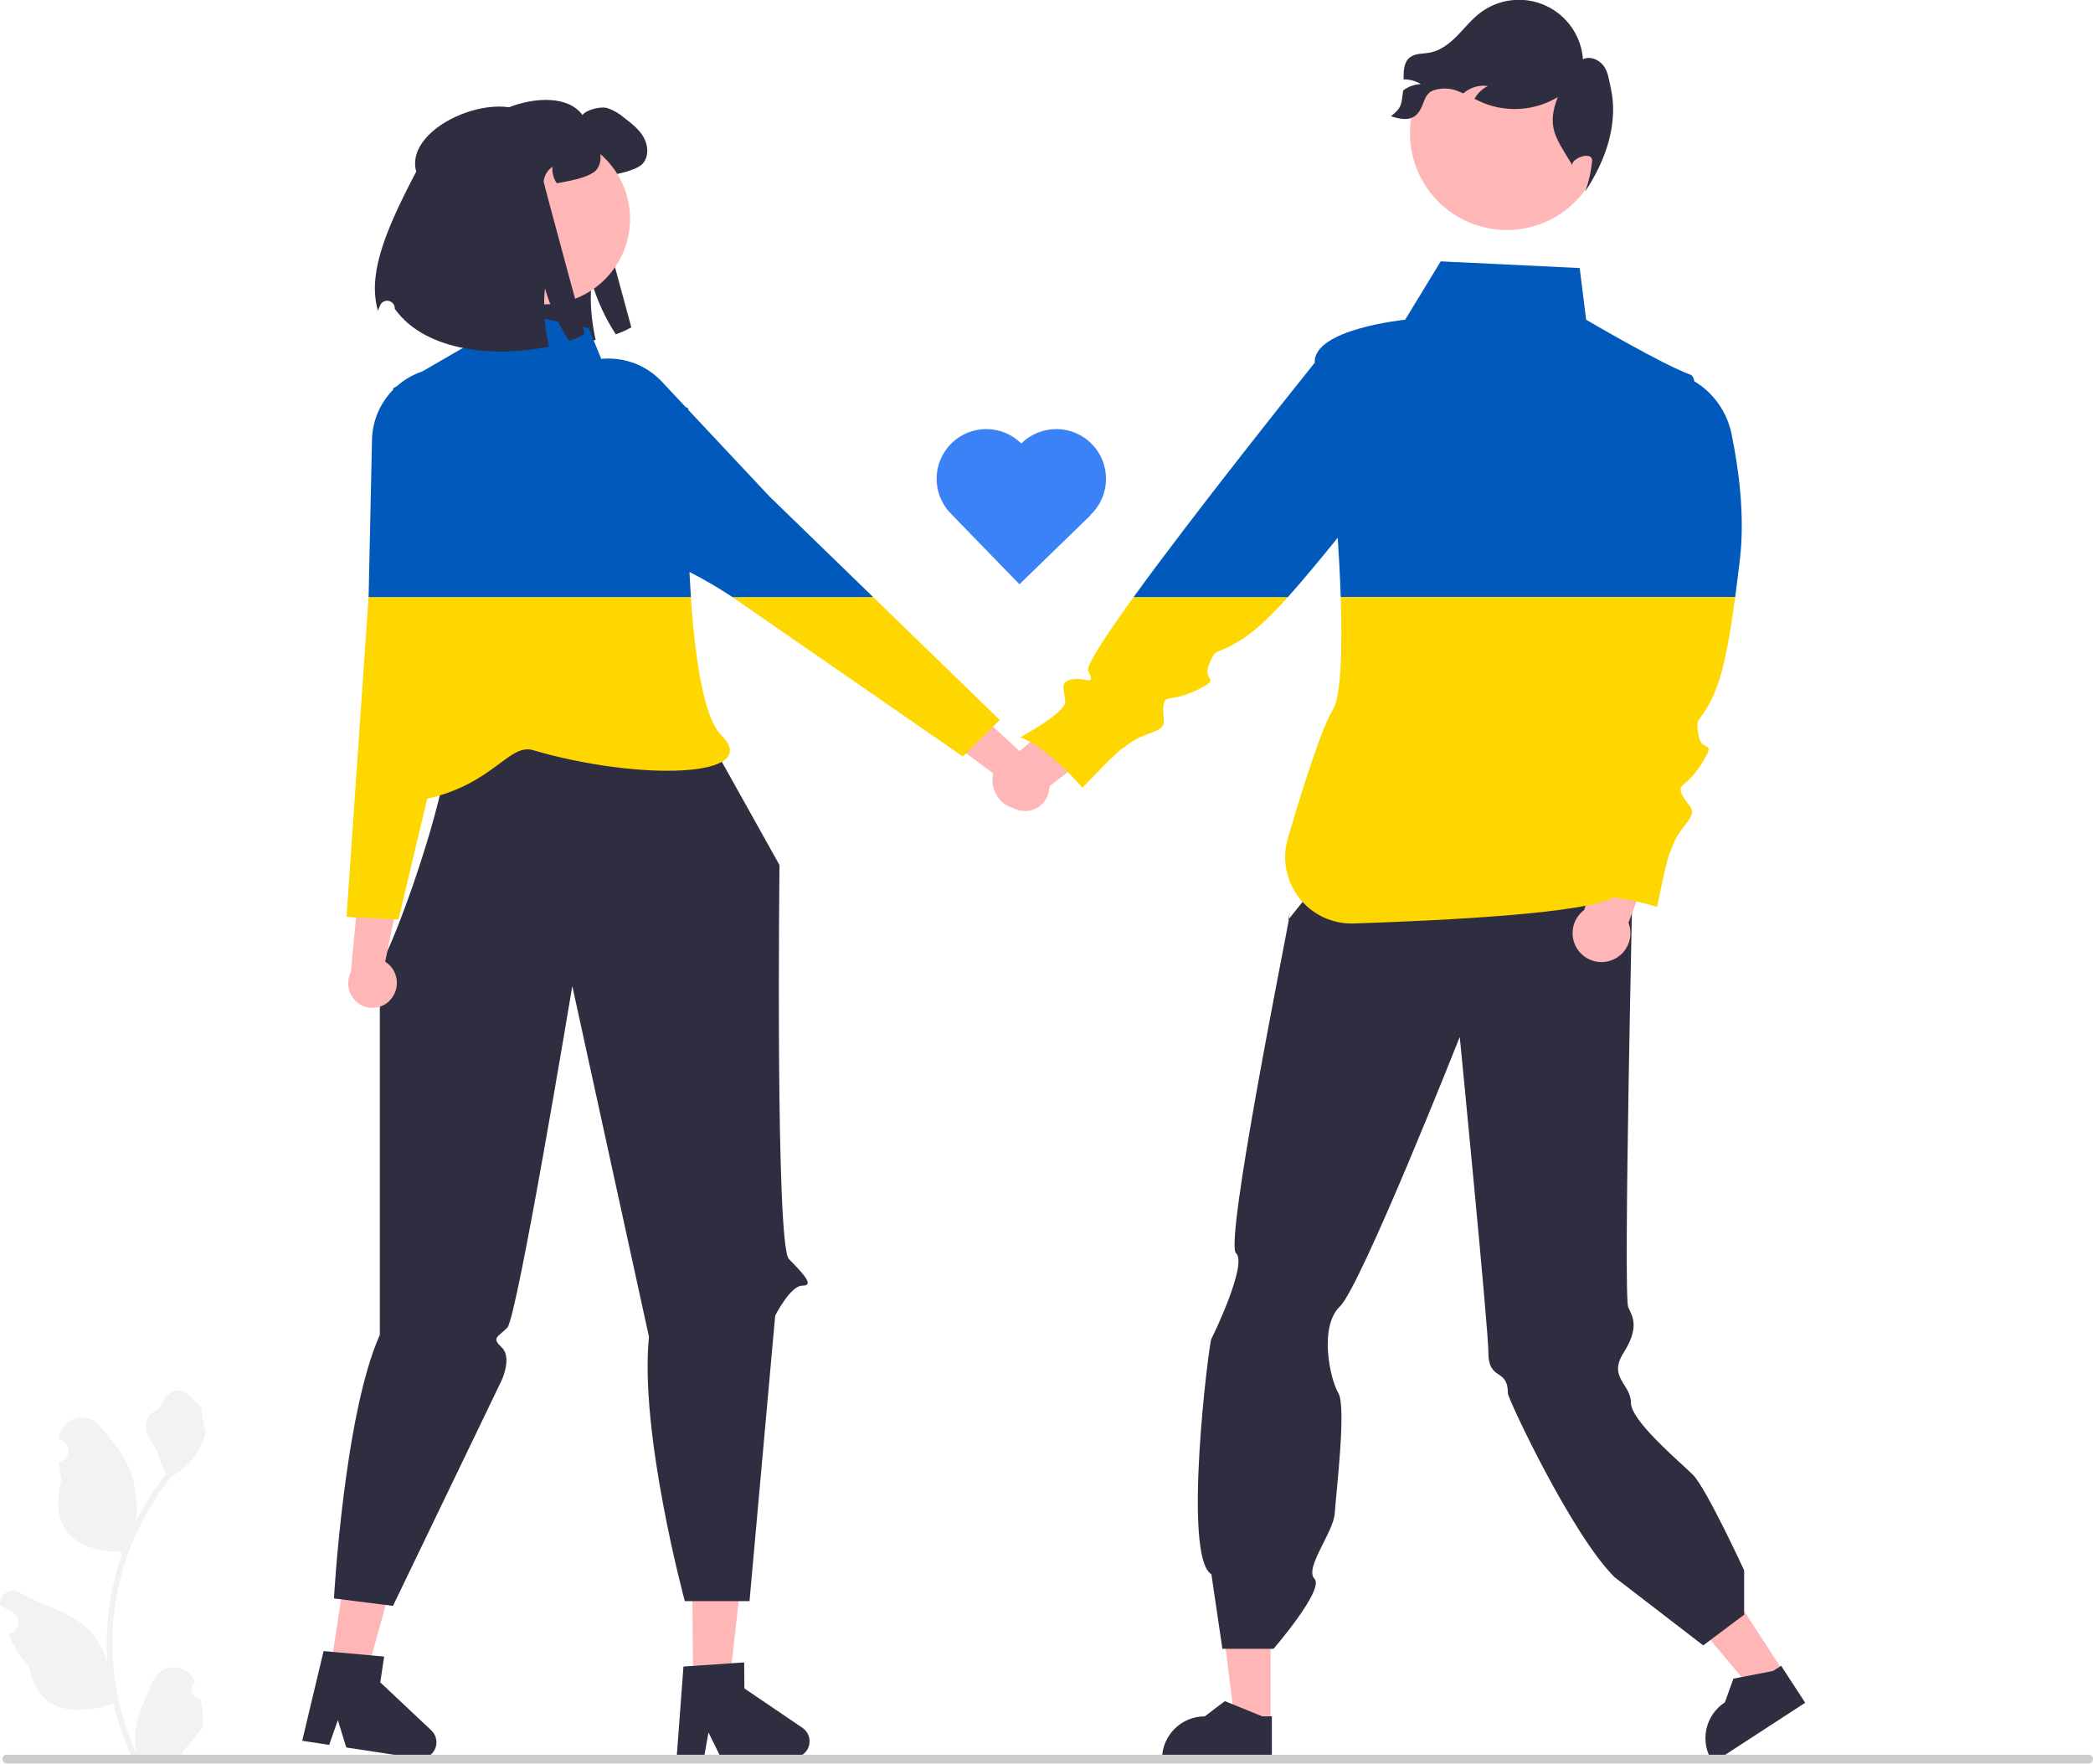
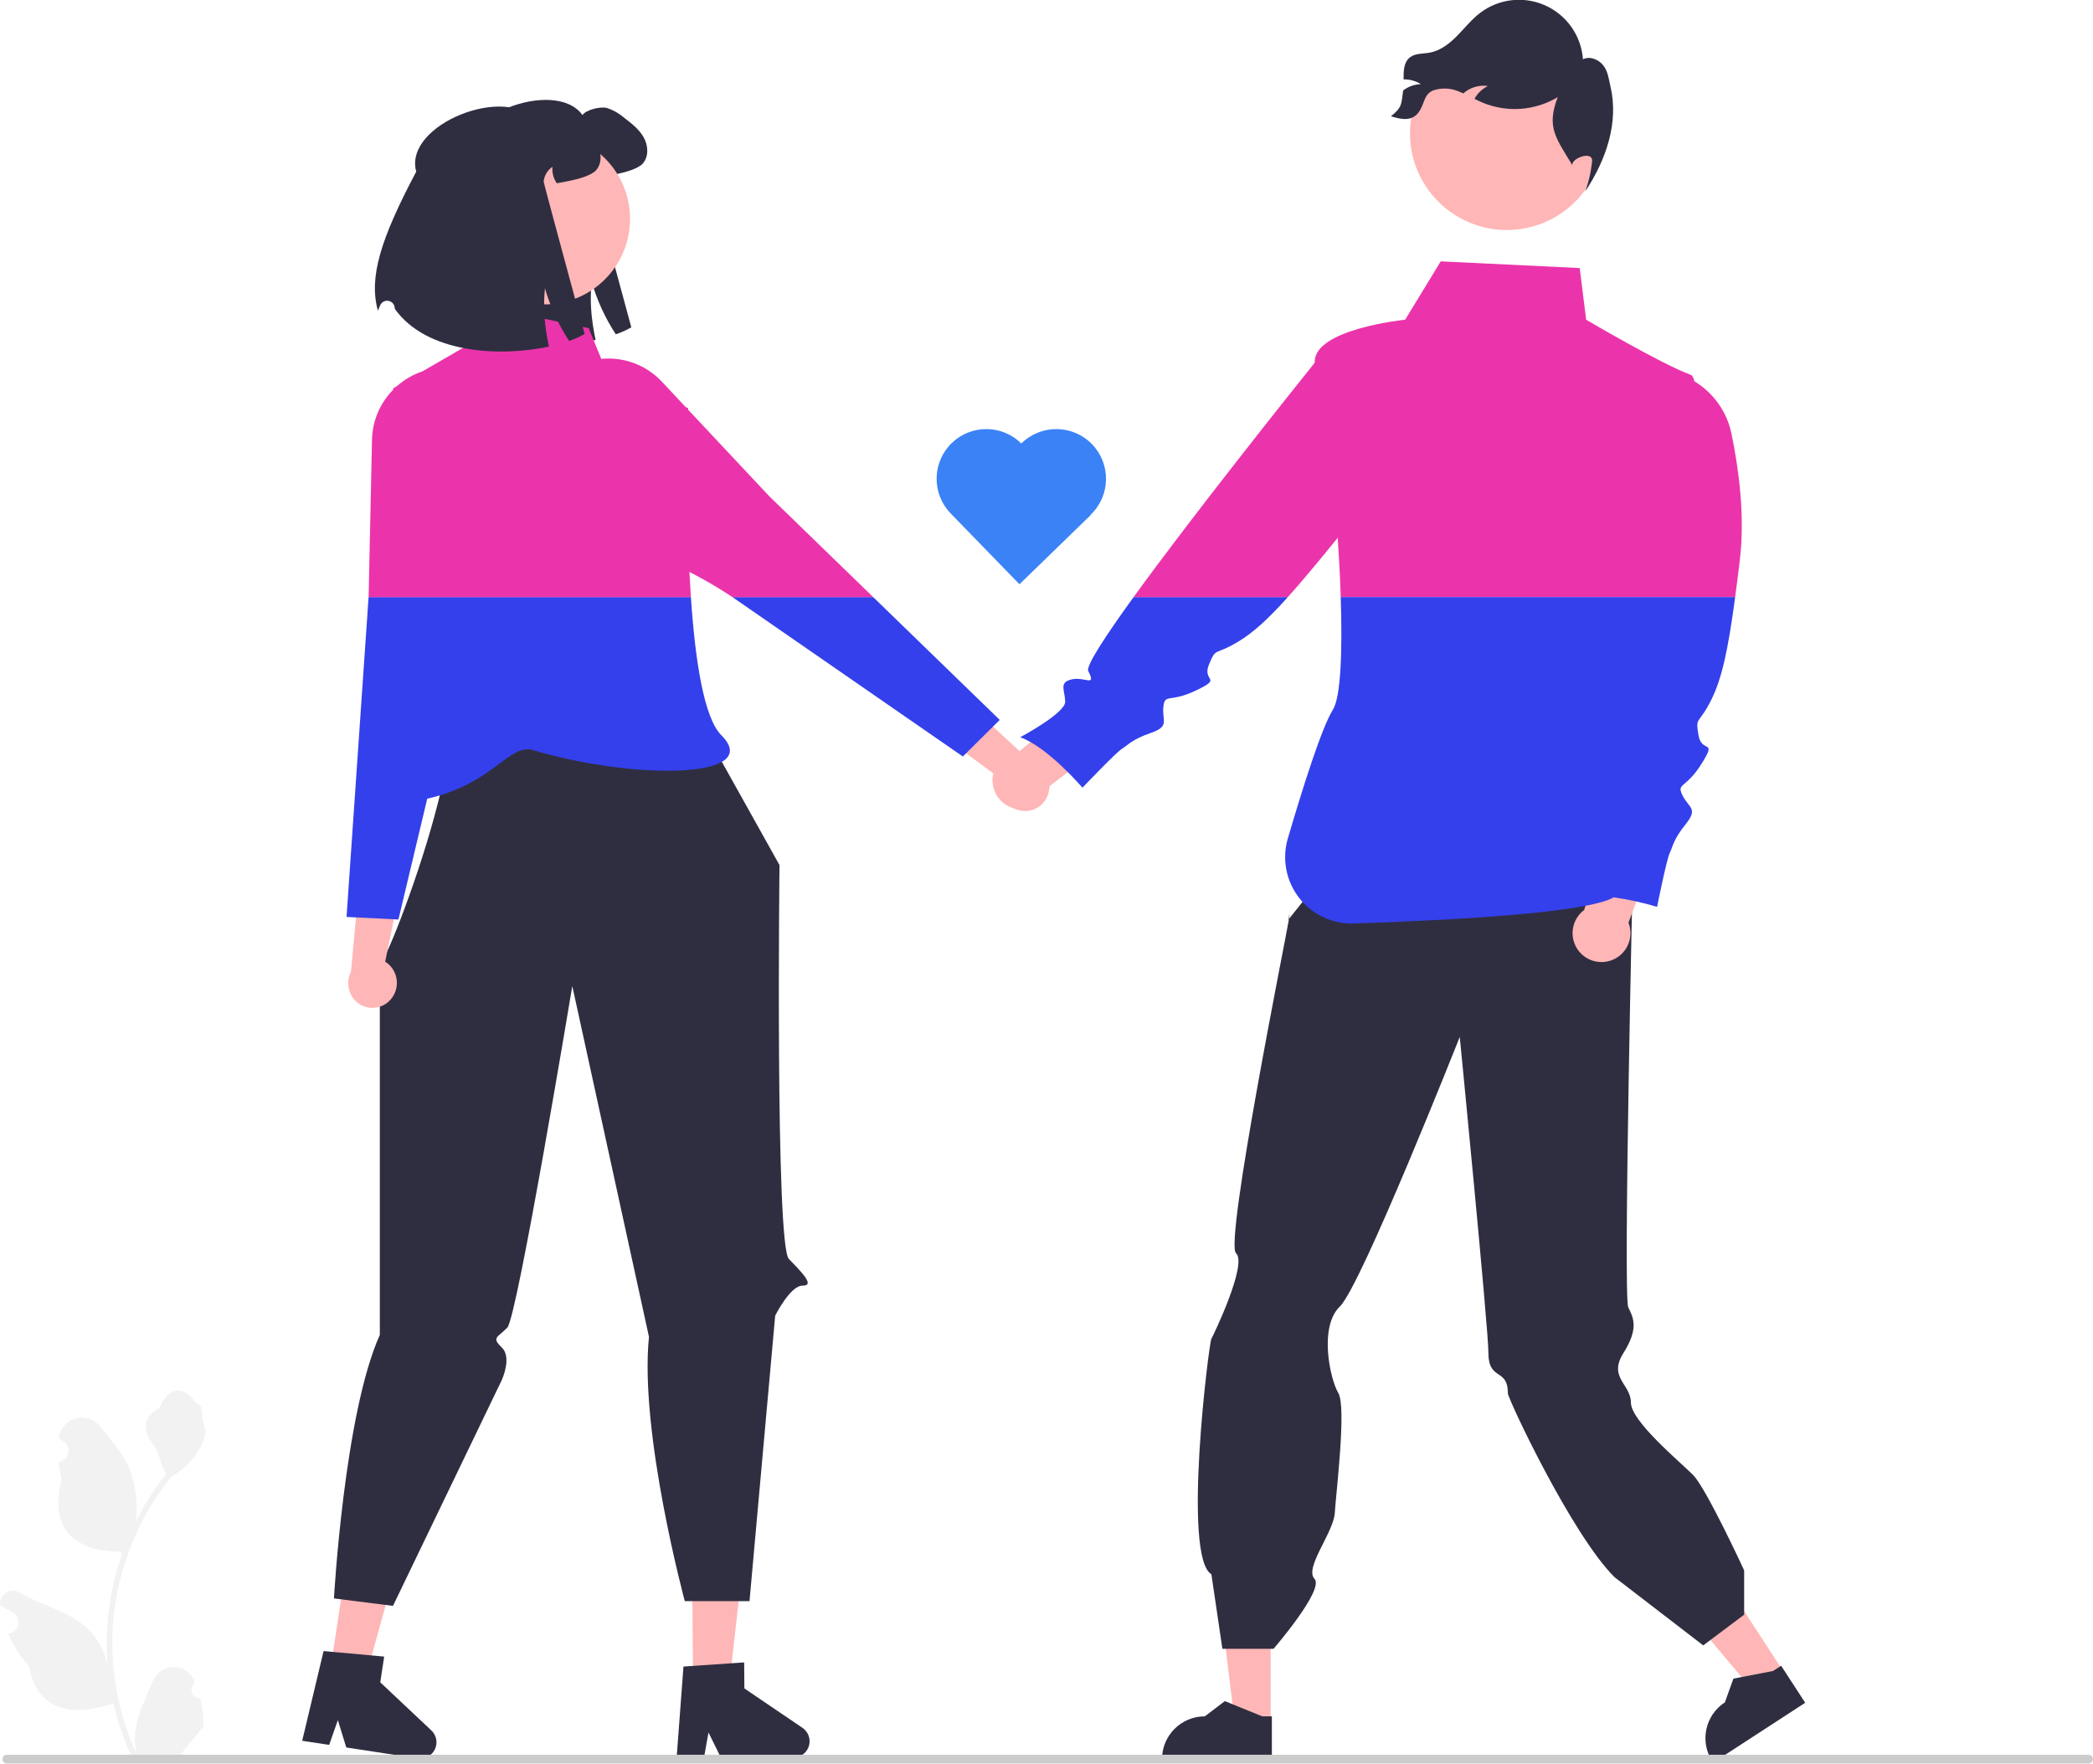
<svg xmlns="http://www.w3.org/2000/svg" data-name="Layer 1" width="567.338" height="478.016" viewBox="0 0 567.338 478.016">
  <path d="M441.806,255.712c-3.529-12.867,24.936-23.901,32.41-13.539,1.039-1.473,4.881-2.368,6.643-1.916a13.744,13.744,0,0,1,4.691,2.675c1.988,1.527,4.049,3.109,5.269,5.305,1.229,2.187,1.419,5.17-.235,7.068-1.311,1.509-5.179,2.485-7.149,2.883-1.374.28-2.531.506-3.525.669a6.739,6.739,0,0,1-1.175-4.456,5.47,5.47,0,0,0-2.386,4.013c-.027.334,11.108,41.304,11.108,41.304a24.287,24.287,0,0,1-4.203,1.889,52.848,52.848,0,0,1-6.553-14.28,45.762,45.762,0,0,0,.127,10.168,55.948,55.948,0,0,0,.958,5.631c-13.232,2.856-33.133,1.916-41.792-10.231l-.004-.151a2.067,2.067,0,0,0-3.993-.721c-.21.536-.403 1-.576,1.369C428.9,284.371,432.163,273.932,441.806,255.712Z" transform="translate(-316.3312 -210.9919)" fill="#2f2e41" />
  <polygon points="187.875 456.283 197.734 456.2 202.098 417.287 187.548 417.41 187.875 456.283" fill="#ffb6b6" />
  <path d="M533.853,679.343,518.108,668.663l-.059-7.055-3.386.227-10.496.724-2.573.171-1.868,24.935,7.396-.067,1.26-6.991,3.431,6.956,19.601-.164a4.408,4.408,0,0,0,2.439-8.055Z" transform="translate(-316.3312 -210.9919)" fill="#2f2e41" />
  <polygon points="89.571 452.439 99.318 453.92 109.798 416.192 95.412 414.006 89.571 452.439" fill="#ffb6b6" />
  <path d="M433.261,680.048l-13.853-13.042,1.06-6.975-3.379-.313-10.477-.95-2.568-.239-5.798,24.323,7.313,1.107,2.353-6.703,2.285,7.412,19.379,2.947a4.408,4.408,0,0,0,3.685-7.566Z" transform="translate(-316.3312 -210.9919)" fill="#2f2e41" />
  <path d="M499.672,395.413l27.953,50.064s-1.166,102.965,2.549,106.784,7.078,7.244,3.715,7.213-7.434,8.153-7.434,8.153l-6.957,77.364h-17.543s-12.344-45.623-9.713-71.64l-20.782-95.077S456.528,568.188,453.837,570.879s-4.314,2.672-1.484,5.372,0,8.808,0,8.808l-29.498,61.221-16-2.018s2.774-49.979,12.433-71.435V471.432c-.728,8.693,33.303-79.296,12.493-72.691C438.365,396.651,499.672,395.413,499.672,395.413Z" transform="translate(-316.3312 -210.9919)" fill="#2f2e41" />
  <path d="M422.318,481.805a6.821,6.821,0,0,0-.702-9.488,6.544,6.544,0,0,0-.876-.634l4.751-23.317-10.984-6.574-3.055,32.646a6.802,6.802,0,0,0,1.568,8.155,6.51,6.51,0,0,0,9.183-.651Q422.262,481.874,422.318,481.805Z" transform="translate(-316.3312 -210.9919)" fill="#ffb6b6" />
  <path d="M593.233,430.754a6.821,6.821,0,0,1-5.816-7.529,6.543,6.543,0,0,1,.228-1.057l-19.113-14.177,3.782-12.229,24.082,22.251a6.802,6.802,0,0,1,4.281,7.116,6.51,6.51,0,0,1-7.268,5.651Q593.321,430.767,593.233,430.754Z" transform="translate(-316.3312 -210.9919)" fill="#ffb6b6" />
  <circle cx="147.594" cy="59.322" r="23.183" fill="#ffb6b6" />
  <path d="M437.826,245.399" transform="translate(-316.3312 -210.9919)" fill="#2f2e41" />
  <polygon points="483.533 453.271 475.415 458.549 451.193 429.75 463.174 421.96 483.533 453.271" fill="#ffb6b6" />
  <path d="M805.657,672.546,780.694,688.777l-.205-.316a11.59,11.59,0,0,1,3.398-16.034l.001-0,2.31-6.424,10.757-2.072,2.179-1.417Z" transform="translate(-316.3312 -210.9919)" fill="#2f2e41" />
  <polygon points="344.417 467.102 334.734 467.101 330.128 429.753 344.419 429.754 344.417 467.102" fill="#ffb6b6" />
  <path d="M661.089,688.195l-29.776-.001v-.377a11.59,11.59,0,0,1,11.59-11.589h.001l5.439-4.126,10.148,4.127,2.599 0Z" transform="translate(-316.3312 -210.9919)" fill="#2f2e41" />
  <path d="M760.974,447.632l-86.829,1.909-8.607,10.758s.744-3.793.082.373-17.414,87.23-14.247,90.016-6.004,22.02-6.678,23.193-7.933,59.07,0,63.831l2.98,20.209h13.866s13.891-16.075,11.095-18.989,5.2-12.604,5.505-17.8,3.225-28.764.963-32.542-5.319-17.96.418-23.458,32.498-73.057,32.498-73.057,7.776,79.202,7.758,85.421c-.024,8.088,5.287,4.085,5.287,11.185,0,1.434,17.294,38.303,28.916,49.827l24.035,18.488,11.093-8.32v-12.018s-10.28-22.298-13.866-25.884-16.827-14.563-16.827-19.584-6.233-6.77-2.041-13.426,2.758-9.525,1.324-12.394,1.286-120.415,1.286-120.415Z" transform="translate(-316.3312 -210.9919)" fill="#2f2e41" />
  <circle cx="408.437" cy="36.107" r="26.238" fill="#ffb6b6" />
  <path d="M745.729,457.66l7.386-22.233,13.289,2.447-8.645,23.228a7.843,7.843,0,1,1-12.03-3.442Z" transform="translate(-316.3312 -210.9919)" fill="#ffb6b6" />
  <path d="M592.555,414.694l18.096-14.878,9.942,9.152L600.901,424.017a7.843,7.843,0,1,1-8.346-9.323Z" transform="translate(-316.3312 -210.9919)" fill="#ffb6b6" />
  <path d="M693.353,242.509c2.829.878,5.556,1.396,7.395-.924s1.359-4.973,4.095-6.092a9.679,9.679,0,0,1,6.989.324c.398.148.786.314,1.165.481.213-.185.425-.36.656-.527a8.337,8.337,0,0,1,6-1.461,8.18,8.18,0,0,0-3.633,3.467c.758.379,1.525.758,2.302,1.082a22.697,22.697,0,0,0,20.254-1.535c-3.032,7.987-.675,10.834,3.772,18.128l.176.425c-.444-1.913,5.371-4.123,5.371-1.35a33.125,33.125,0,0,1-1.849,8.32c5.704-8.588,9.069-18.636,6.859-28.278-.471-2.024-.684-4.197-1.969-5.842-1.285-1.636-3.651-2.598-5.519-1.673a17.396,17.396,0,0,0-27.992-12.48c-2.311,1.784-4.132,4.123-6.194,6.203s-4.502,3.975-7.386,4.493c-1.83.324-3.892.129-5.352,1.285-1.692,1.34-1.71,3.698-1.701,5.963a8.327,8.327,0,0,1,4.687,1.285,8.148,8.148,0,0,0-4.733,1.664.508.508,0,0,0-.074.055C696.172,239.328,696.375,240.133,693.353,242.509Z" transform="translate(-316.3312 -210.9919)" fill="#2f2e41" />
  <path d="M370.59,671.321a2.269,2.269,0,0,1-1.645-3.933l.155-.618q-.031-.074-.062-.148a6.094,6.094,0,0,0-11.241.042c-1.839,4.428-4.179,8.864-4.756,13.546a18.029,18.029,0,0,0,.316,6.2,72.281,72.281,0,0,1-6.575-30.021,69.764,69.764,0,0,1,.433-7.783q.358-3.178.995-6.31a73.119,73.119,0,0,1,14.5-30.99,19.459,19.459,0,0,0,8.093-8.397,14.843,14.843,0,0,0,1.35-4.056c-.394.052-1.486-5.949-1.188-6.317-.549-.833-1.532-1.247-2.131-2.06-2.982-4.043-7.091-3.337-9.236,2.157-4.582,2.313-4.627,6.148-1.815,9.837,1.789,2.347,2.035,5.522,3.604,8.035-.162.207-.329.407-.491.614a73.591,73.591,0,0,0-7.681,12.169,30.592,30.592,0,0,0-1.826-14.21c-1.748-4.217-5.025-7.769-7.91-11.415a6.279,6.279,0,0,0-11.184,3.083q-.009.081-.017.161.643.363,1.259.77a3.078,3.078,0,0,1-1.241,5.602l-.063.01a30.626,30.626,0,0,0,.807,4.579c-3.702,14.316,4.29,19.53,15.701,19.764.252.129.497.258.749.381a75.115,75.115,0,0,0-4.043,19.028,71.243,71.243,0,0,0,.052,11.503l-.019-.136a18.826,18.826,0,0,0-6.427-10.87c-4.946-4.063-11.933-5.559-17.268-8.824a3.533,3.533,0,0,0-5.411,3.437l.022.143a20.677,20.677,0,0,1,2.319,1.117q.643.363,1.259.77a3.078,3.078,0,0,1-1.241,5.602l-.063.01c-.045.006-.084.013-.129.019a30.654,30.654,0,0,0,5.639,8.829c2.315,12.497,12.256,13.683,22.89,10.044h.006a75.093,75.093,0,0,0,5.044,14.726h18.02c.065-.2.123-.407.181-.607a20.474,20.474,0,0,1-4.986-.297c1.337-1.641,2.674-3.294,4.011-4.935a1.121,1.121,0,0,0,.084-.097c.678-.84,1.363-1.673,2.041-2.512l0-.001a29.99,29.99,0,0,0-.879-7.64Z" transform="translate(-316.3312 -210.9919)" fill="#f2f2f2" />
  <path d="M316.999,687.818a1.186,1.186,0,0,0,1.19,1.19h564.29a1.19,1.19,0,1,0,0-2.38h-564.29A1.187,1.187,0,0,0,316.999,687.818Z" transform="translate(-316.3312 -210.9919)" fill="#ccc" />
  <path d="M503.213,366.022c.111,2.279.242,4.56.394,6.82h11.261l-.161-.111A121.192,121.192,0,0,0,503.213,366.022Z" transform="translate(-316.3312 -210.9919)" fill="none" />
-   <path d="M410.267,459.537l14.065.698,7.806-32.744c17.946-4.035,22.203-15.069,28.655-13.17,28.622,8.426,62.638,7.533,51.062-4.042-4.746-4.746-7.11-20.5-8.248-37.437h-87.366Z" transform="translate(-316.3312 -210.9919)" fill="#fed701" />
-   <polygon points="198.537 161.851 260.993 205.057 270.992 195.141 236.689 161.851 198.537 161.851" fill="#fed701" />
-   <path d="M524.86,345.514,502.855,322.038c.007-.246.012-.386.012-.386l-.671-.317-6.401-6.829a19.867,19.867,0,0,0-14.211-6.326,20.389,20.389,0,0,0-2.273.092l-3.397-8.322-28.416-6.028-5.642,11.357-11.017,6.378a19.901,19.901,0,0,0-6.907,3.999l-1.076.623.08.327a19.838,19.838,0,0,0-5.77,13.604l-.914,42.49-.01.142h87.366c-.152-2.26-.283-4.541-.394-6.82a121.192,121.192,0,0,1,11.495,6.709l.161.111h38.152Z" transform="translate(-316.3312 -210.9919)" fill="#015abb" />
-   <path d="M611.318,392.877c2.271,4.488-.919,1.46-4.488,2.271-3.569.811-1.839,2.92-1.758,6.029s-12.194,9.652-12.194,9.652c7.489,2.677,16.87,13.681,16.87,13.681s9.085-9.571,10.734-10.571c1.649-1,2.569-2.46,7.787-4.272,5.218-1.811,3.028-3.19,3.407-7.029.379-3.839,1.649-1,8.976-4.542s1.379-2.19,3.407-7.029c2.028-4.84,1.379-2.19,7.976-6.191,3.965-2.405,7.904-5.937,13.384-12.033H623.607C615.895,383.496,610.644,391.544,611.318,392.877Z" transform="translate(-316.3312 -210.9919)" fill="#fed701" />
-   <path d="M787.938,362.778c1.465-12.211-.388-25.251-2.272-34.267a21.716,21.716,0,0,0-10.058-14.167c-.191-.979-.531-1.606-1.052-1.791-7.458-2.651-28.277-14.899-28.277-14.899l-1.745-14.006L706.86,281.837l-9.64,15.816s-24.972,2.51-24.509,11.652c-6.048,7.543-32.968,41.249-49.104,63.538h41.813c3.637-4.046,7.953-9.219,13.41-15.949.037-.046.072-.093.109-.139.367,5.456.649,10.914.817,16.088H786.67C787.076,369.808,787.494,366.474,787.938,362.778Z" transform="translate(-316.3312 -210.9919)" fill="#015abb" />
-   <path d="M786.67,372.843H679.756c.477,14.703.022,27.101-2.118,30.515-3.004,4.792-8.089,20.829-12.222,34.91a17.995,17.995,0,0,0,17.859,23.046c25.642-.845,63.164-2.802,70.477-7.093a81.014,81.014,0,0,1,11.758,2.584s2.588-12.94,3.45-14.665c.863-1.725.863-3.45,4.313-7.764,3.451-4.313.863-4.313-.863-7.764-1.725-3.45.863-1.725,5.176-8.626,4.313-6.901,0-2.588-.863-7.764-.863-5.176,0-2.588,3.451-9.489C783.033,395.016,784.708,387.513,786.67,372.843Z" transform="translate(-316.3312 -210.9919)" fill="#fed701" />
+   <path d="M410.267,459.537l14.065.698,7.806-32.744c17.946-4.035,22.203-15.069,28.655-13.17,28.622,8.426,62.638,7.533,51.062-4.042-4.746-4.746-7.11-20.5-8.248-37.437h-87.366Z" transform="translate(-316.3312 -210.9919)" fill="#3440eb" />
+   <polygon points="198.537 161.851 260.993 205.057 270.992 195.141 236.689 161.851 198.537 161.851" fill="#3440eb" />
+   <path d="M524.86,345.514,502.855,322.038c.007-.246.012-.386.012-.386l-.671-.317-6.401-6.829a19.867,19.867,0,0,0-14.211-6.326,20.389,20.389,0,0,0-2.273.092l-3.397-8.322-28.416-6.028-5.642,11.357-11.017,6.378a19.901,19.901,0,0,0-6.907,3.999l-1.076.623.08.327a19.838,19.838,0,0,0-5.77,13.604l-.914,42.49-.01.142h87.366c-.152-2.26-.283-4.541-.394-6.82a121.192,121.192,0,0,1,11.495,6.709l.161.111h38.152Z" transform="translate(-316.3312 -210.9919)" fill="#eb34ab" />
+   <path d="M611.318,392.877c2.271,4.488-.919,1.46-4.488,2.271-3.569.811-1.839,2.92-1.758,6.029s-12.194,9.652-12.194,9.652c7.489,2.677,16.87,13.681,16.87,13.681s9.085-9.571,10.734-10.571c1.649-1,2.569-2.46,7.787-4.272,5.218-1.811,3.028-3.19,3.407-7.029.379-3.839,1.649-1,8.976-4.542s1.379-2.19,3.407-7.029c2.028-4.84,1.379-2.19,7.976-6.191,3.965-2.405,7.904-5.937,13.384-12.033H623.607C615.895,383.496,610.644,391.544,611.318,392.877Z" transform="translate(-316.3312 -210.9919)" fill="#3440eb" />
+   <path d="M787.938,362.778c1.465-12.211-.388-25.251-2.272-34.267a21.716,21.716,0,0,0-10.058-14.167c-.191-.979-.531-1.606-1.052-1.791-7.458-2.651-28.277-14.899-28.277-14.899l-1.745-14.006L706.86,281.837l-9.64,15.816s-24.972,2.51-24.509,11.652c-6.048,7.543-32.968,41.249-49.104,63.538h41.813c3.637-4.046,7.953-9.219,13.41-15.949.037-.046.072-.093.109-.139.367,5.456.649,10.914.817,16.088H786.67C787.076,369.808,787.494,366.474,787.938,362.778Z" transform="translate(-316.3312 -210.9919)" fill="#eb34ab" />
+   <path d="M786.67,372.843H679.756c.477,14.703.022,27.101-2.118,30.515-3.004,4.792-8.089,20.829-12.222,34.91a17.995,17.995,0,0,0,17.859,23.046c25.642-.845,63.164-2.802,70.477-7.093a81.014,81.014,0,0,1,11.758,2.584s2.588-12.94,3.45-14.665c.863-1.725.863-3.45,4.313-7.764,3.451-4.313.863-4.313-.863-7.764-1.725-3.45.863-1.725,5.176-8.626,4.313-6.901,0-2.588-.863-7.764-.863-5.176,0-2.588,3.451-9.489C783.033,395.016,784.708,387.513,786.67,372.843Z" transform="translate(-316.3312 -210.9919)" fill="#3440eb" />
  <path d="M429.153,257.519c-3.529-12.867,24.936-23.901,32.41-13.539,1.039-1.473,4.881-2.368,6.643-1.916a13.744,13.744,0,0,1,4.691,2.675c1.988,1.527,4.049,3.109,5.269,5.305,1.229,2.187,1.419,5.17-.235,7.068-1.311,1.509-5.179,2.485-7.149,2.883-1.374.28-2.531.506-3.525.669a6.739,6.739,0,0,1-1.175-4.456,5.47,5.47,0,0,0-2.386,4.013c-.027.334,11.108,41.304,11.108,41.304a24.287,24.287,0,0,1-4.203,1.889,52.848,52.848,0,0,1-6.553-14.28,45.762,45.762,0,0,0,.127,10.168,55.95,55.95,0,0,0,.958,5.631c-13.232,2.856-33.133,1.916-41.792-10.231l-.004-.151a2.067,2.067,0,0,0-3.993-.721c-.21.536-.403 1-.576,1.369C416.247,286.179,419.51,275.74,429.153,257.519Z" transform="translate(-316.3312 -210.9919)" fill="#2f2e41" />
  <path d="M593.272,331.109l0,0c-.034.033-.065.067-.098.1a13.472,13.472,0,0,0-18.874-.102l0,0a13.472,13.472,0,0,0-.401,18.921l-.003.003.126.13,0,0,18.649,19.202L612.003,350.587l-.054-.055c.032-.031.066-.06.099-.091l0,0a13.474,13.474,0,0,0,.278-19.054l0,0A13.474,13.474,0,0,0,593.272,331.109Z" transform="translate(-316.3312 -210.9919)" fill="#3b82f6" />
</svg>
